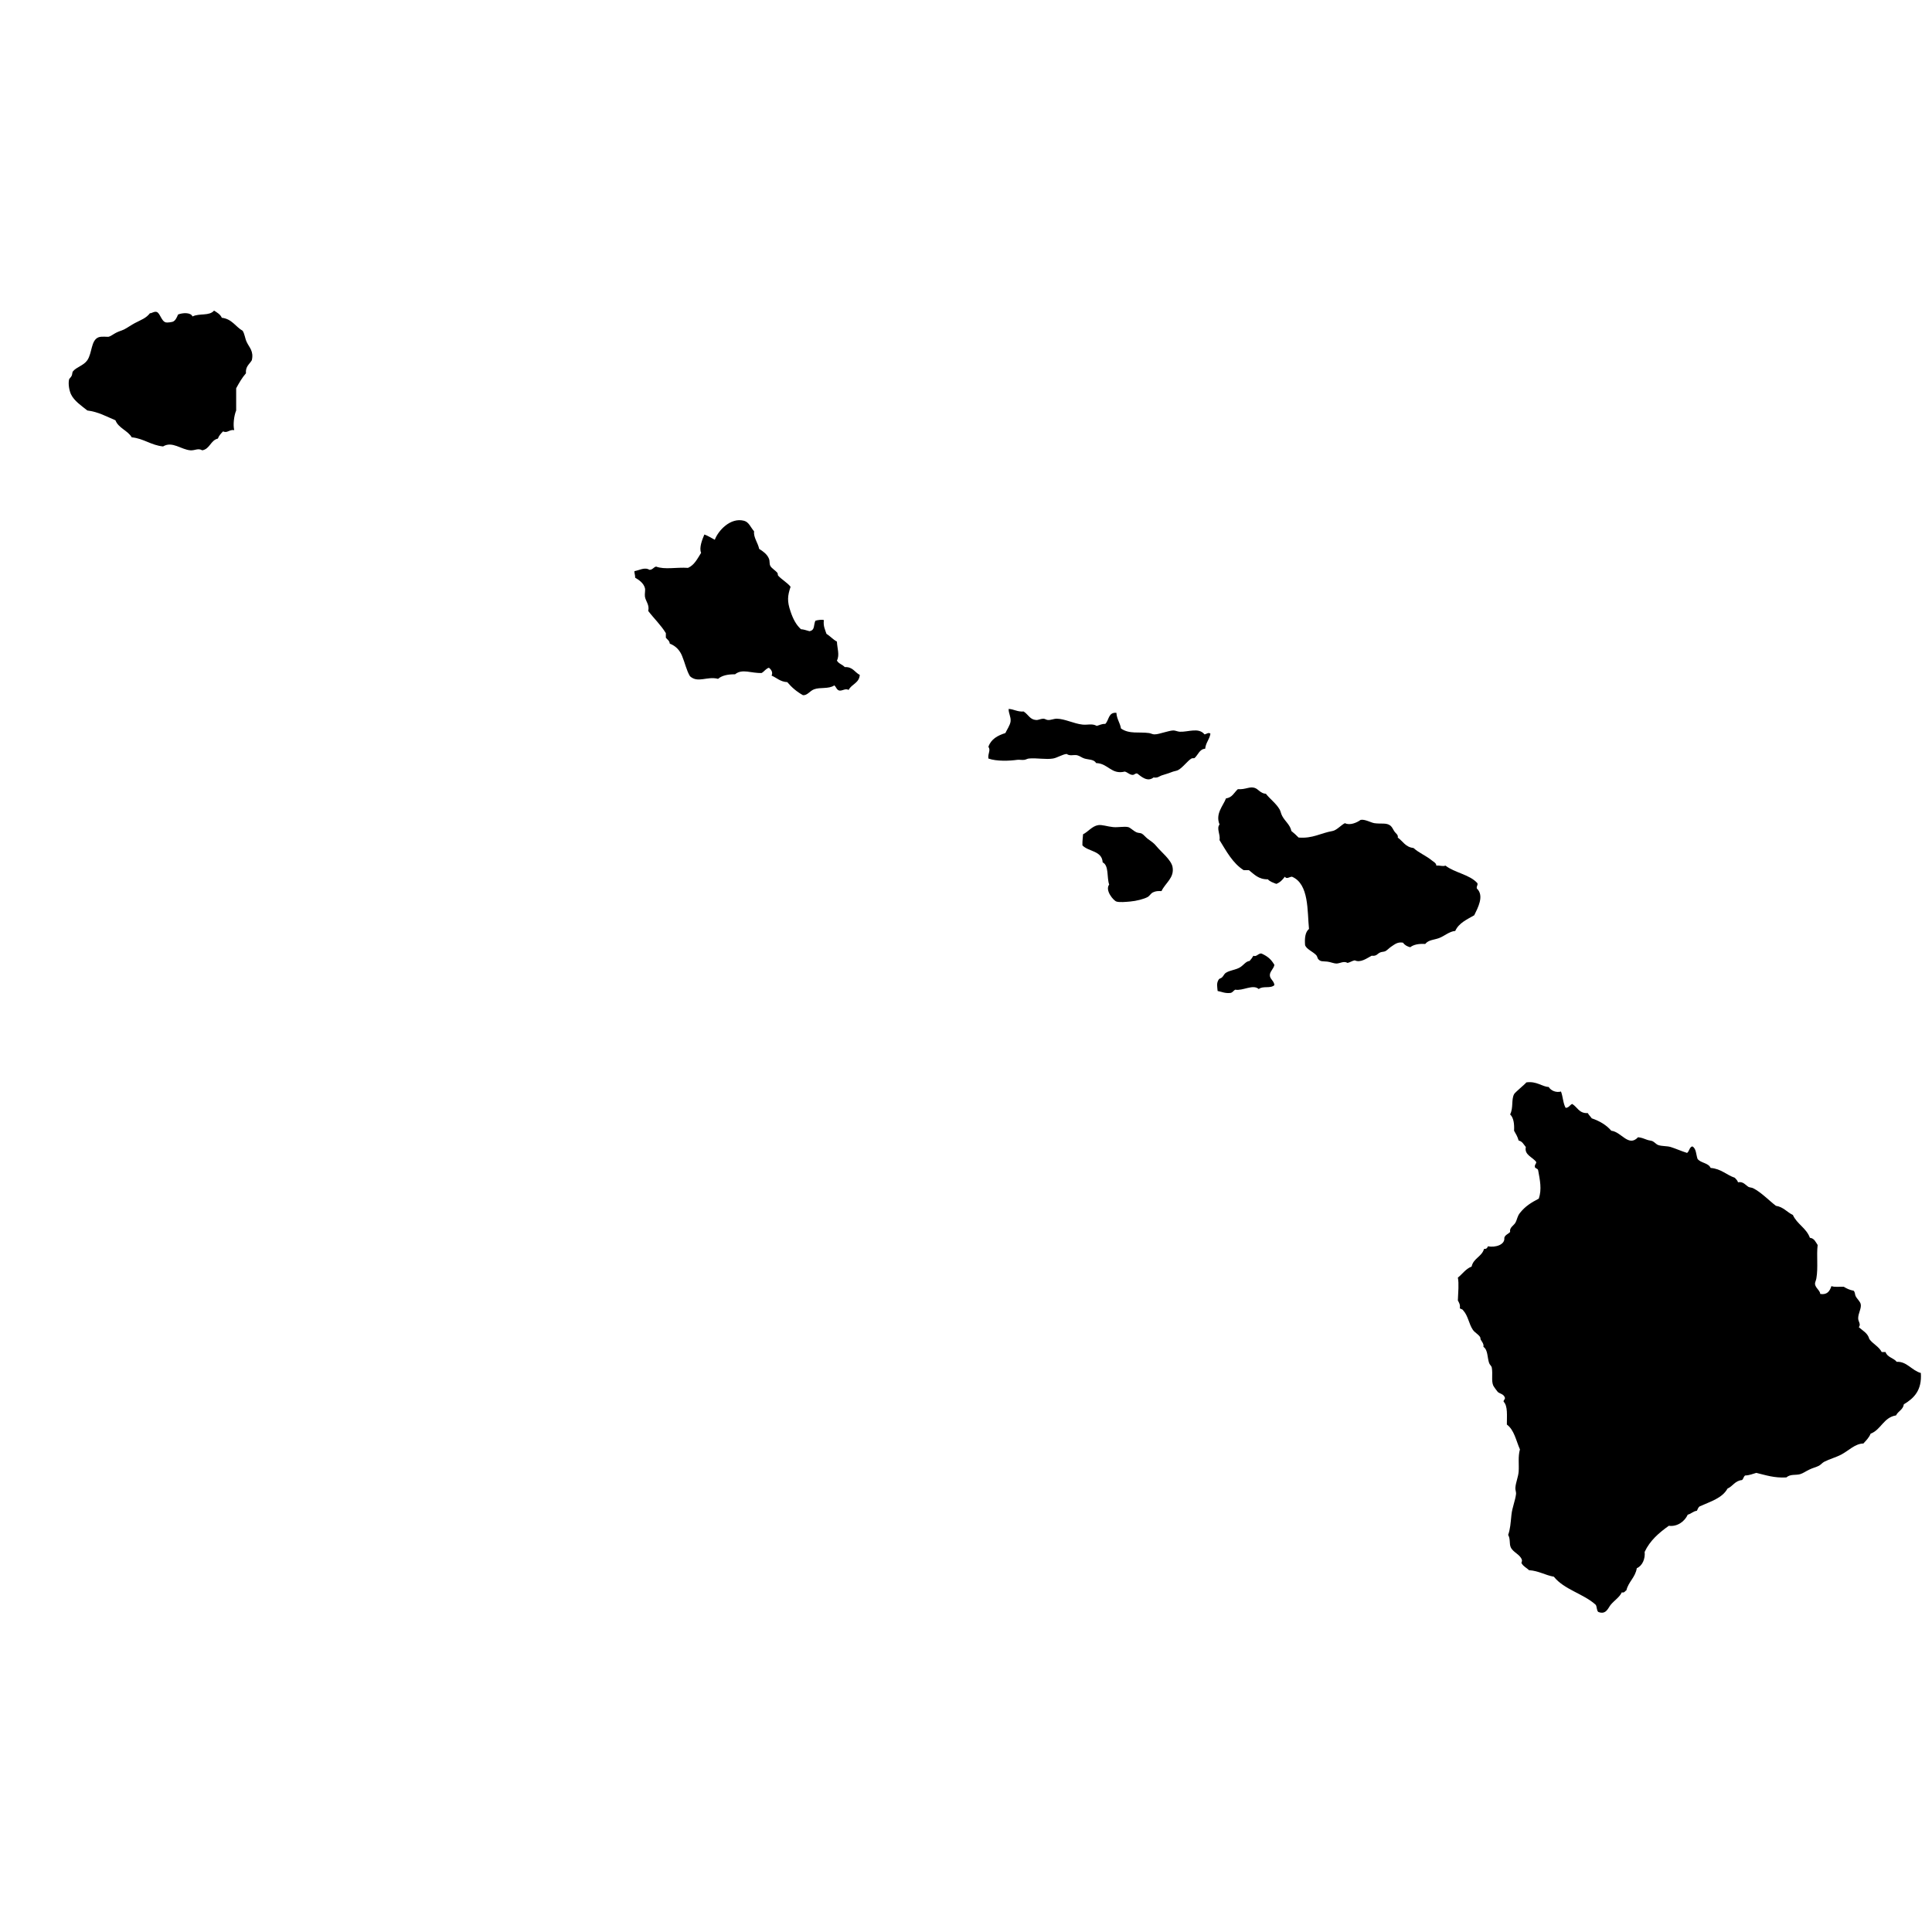
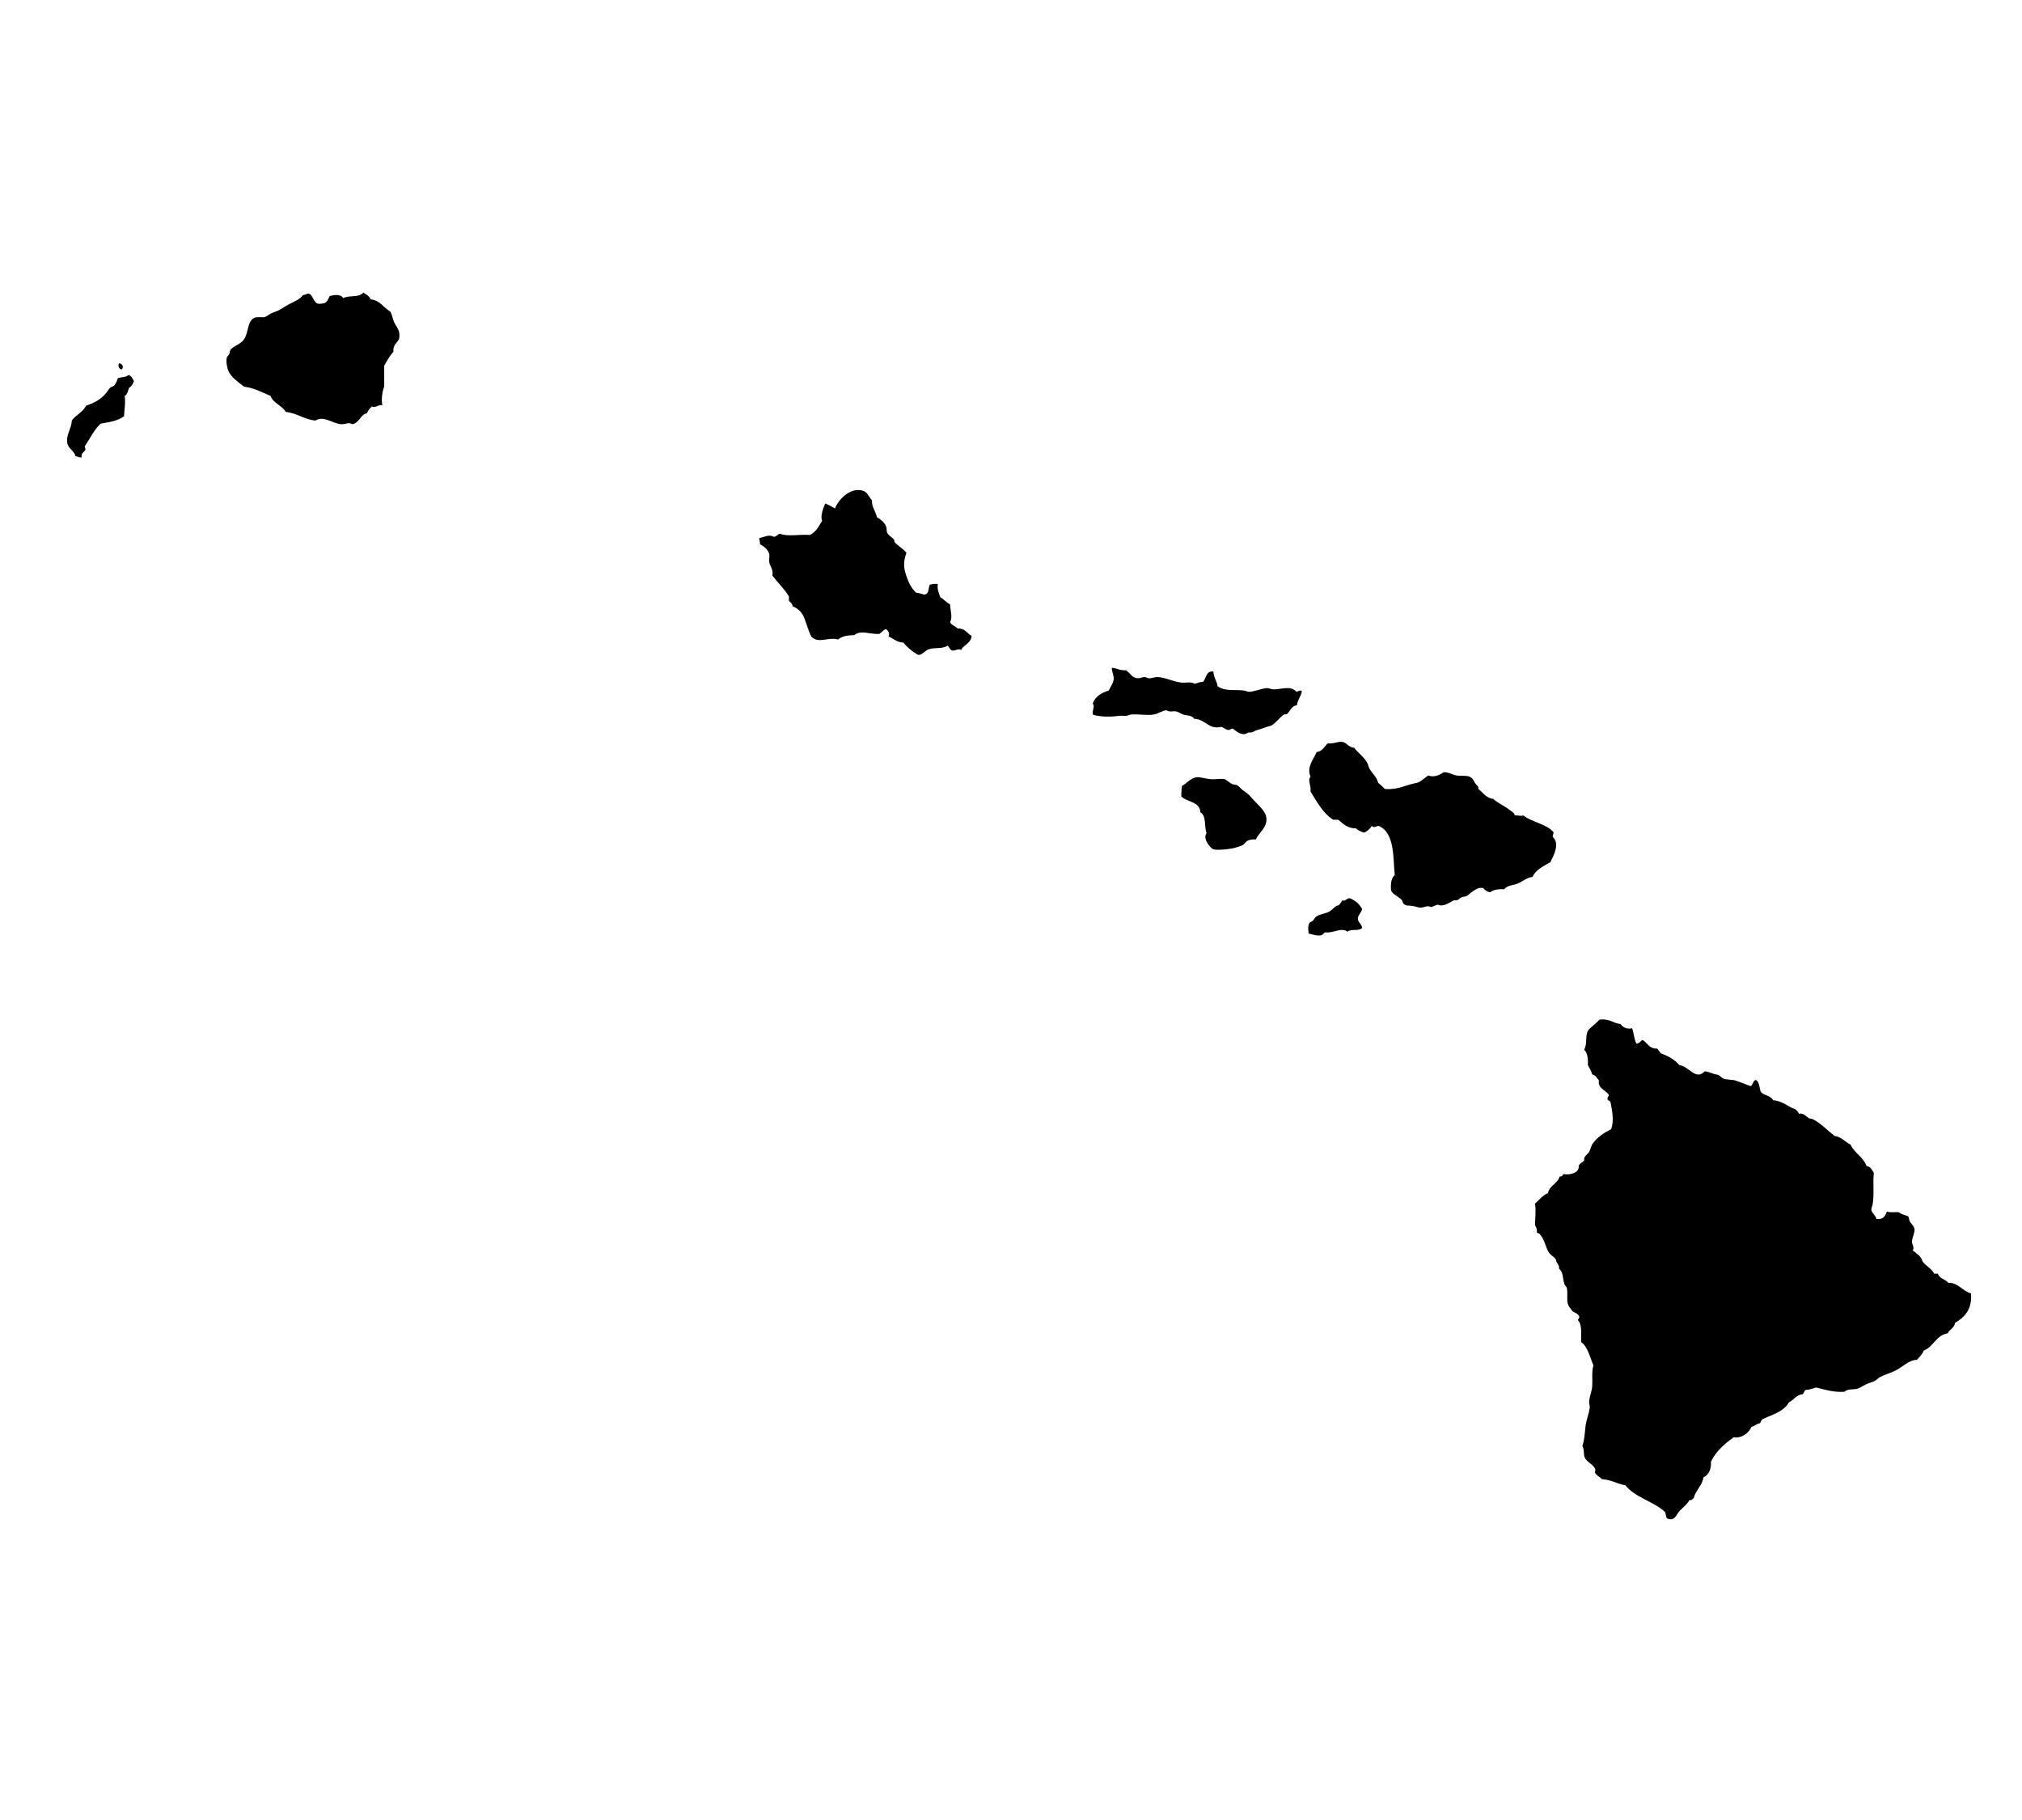
- <svg xmlns="http://www.w3.org/2000/svg" viewBox="110 58 225 225" aria-label="Map of Hawaii">
-   <path d="M120.172,105.804c1.31,0.166,2.229,0.711,3.274,1.142   c0.359,0.929,1.415,1.168,1.894,1.982c1.422,0.147,2.224,0.917,3.651,1.065c1.068-0.658,2.118,0.38,3.192,0.451   c0.513,0.039,0.879-0.289,1.374,0c0.896-0.162,0.962-1.165,1.817-1.366c0.13-0.36,0.371-0.602,0.607-0.841   c0.489,0.248,0.726-0.242,1.298-0.147c-0.153-0.581-0.035-1.672,0.225-2.286c0-0.858,0-1.72,0-2.584   c0.342-0.628,0.69-1.236,1.139-1.746c-0.071-0.814,0.419-1.056,0.684-1.522c0.248-1.074-0.313-1.493-0.602-2.133   c-0.2-0.431-0.206-0.85-0.46-1.292c-0.838-0.475-1.245-1.386-2.431-1.519c-0.177-0.401-0.549-0.614-0.908-0.835   c-0.555,0.658-1.693,0.28-2.508,0.682c-0.206-0.505-1.18-0.434-1.682-0.225c-0.153,0.378-0.324,0.726-0.607,0.835   c-0.07,0.029-0.596,0.139-0.838,0.074c-0.501-0.133-0.66-1.121-1.062-1.215c-0.318-0.077-0.549,0.18-0.767,0.153   c-0.449,0.578-0.974,0.744-1.741,1.142c-0.437,0.221-0.867,0.552-1.292,0.761c-0.271,0.124-0.607,0.212-0.92,0.377   s-0.619,0.404-0.838,0.457c-0.159,0.042-0.844-0.077-1.215,0.074c-0.873,0.366-0.708,1.805-1.286,2.664   c-0.425,0.622-1.269,0.791-1.67,1.292c-0.106,0.121-0.064,0.351-0.159,0.531c-0.13,0.251-0.266,0.266-0.307,0.458   c-0.101,0.563,0.041,1.256,0.229,1.675C118.632,104.692,119.487,105.258,120.172,105.804z" />
+ <svg xmlns="http://www.w3.org/2000/svg" viewBox="90 58 250 225" aria-label="Map of Hawaii">
  <path d="M105.033,103.677c0.324-0.263,0.083-0.755-0.301-0.761   C104.525,103.214,104.738,103.639,105.033,103.677z" />
-   <path d="M99.334,114.399c0.271,0.033,0.442,0.171,0.762,0.154   c-0.101-0.561,0.289-0.625,0.448-0.915c0.064-0.23-0.071-0.28-0.065-0.458c0.644-0.947,1.139-2.05,1.971-2.811   c1.092-0.188,2.076-0.318,2.891-0.911c-0.006-0.555,0.213-1.631,0.077-2.514c0.342-0.165,0.389-0.625,0.536-0.988   c0.295-0.186,0.479-0.481,0.603-0.835c-0.178-0.304-0.277-0.685-0.685-0.761c-0.266,0.286-0.867,0.251-1.292,0.381   c-0.112,0.313-0.23,0.661-0.454,0.911c-0.124,0.142-0.372,0.153-0.531,0.304c-0.153,0.147-0.313,0.431-0.454,0.61   c-0.638,0.793-1.476,1.248-2.514,1.596c-0.371,0.817-1.257,1.121-1.752,1.829c-0.023,1.023-0.785,1.811-0.531,2.888   C98.496,113.485,99.21,113.774,99.334,114.399z" />
+   <path id="kauai" name="Kauai" d="M120.172,105.804c1.31,0.166,2.229,0.711,3.274,1.142   c0.359,0.929,1.415,1.168,1.894,1.982c1.422,0.147,2.224,0.917,3.651,1.065c1.068-0.658,2.118,0.38,3.192,0.451   c0.513,0.039,0.879-0.289,1.374,0c0.896-0.162,0.962-1.165,1.817-1.366c0.13-0.36,0.371-0.602,0.607-0.841   c0.489,0.248,0.726-0.242,1.298-0.147c-0.153-0.581-0.035-1.672,0.225-2.286c0-0.858,0-1.72,0-2.584   c0.342-0.628,0.69-1.236,1.139-1.746c-0.071-0.814,0.419-1.056,0.684-1.522c0.248-1.074-0.313-1.493-0.602-2.133   c-0.2-0.431-0.206-0.85-0.46-1.292c-0.838-0.475-1.245-1.386-2.431-1.519c-0.177-0.401-0.549-0.614-0.908-0.835   c-0.555,0.658-1.693,0.28-2.508,0.682c-0.206-0.505-1.18-0.434-1.682-0.225c-0.153,0.378-0.324,0.726-0.607,0.835   c-0.07,0.029-0.596,0.139-0.838,0.074c-0.501-0.133-0.66-1.121-1.062-1.215c-0.318-0.077-0.549,0.18-0.767,0.153   c-0.449,0.578-0.974,0.744-1.741,1.142c-0.437,0.221-0.867,0.552-1.292,0.761c-0.271,0.124-0.607,0.212-0.92,0.377   s-0.619,0.404-0.838,0.457c-0.159,0.042-0.844-0.077-1.215,0.074c-0.873,0.366-0.708,1.805-1.286,2.664   c-0.425,0.622-1.269,0.791-1.67,1.292c-0.106,0.121-0.064,0.351-0.159,0.531c-0.13,0.251-0.266,0.266-0.307,0.458   c-0.101,0.563,0.041,1.256,0.229,1.675C118.632,104.692,119.487,105.258,120.172,105.804z" />
+   <path id="niihau" name="Niihau" d="M99.334,114.399c0.271,0.033,0.442,0.171,0.762,0.154   c-0.101-0.561,0.289-0.625,0.448-0.915c0.064-0.23-0.071-0.28-0.065-0.458c0.644-0.947,1.139-2.05,1.971-2.811   c1.092-0.188,2.076-0.318,2.891-0.911c-0.006-0.555,0.213-1.631,0.077-2.514c0.342-0.165,0.389-0.625,0.536-0.988   c0.295-0.186,0.479-0.481,0.603-0.835c-0.178-0.304-0.277-0.685-0.685-0.761c-0.266,0.286-0.867,0.251-1.292,0.381   c-0.112,0.313-0.23,0.661-0.454,0.911c-0.124,0.142-0.372,0.153-0.531,0.304c-0.153,0.147-0.313,0.431-0.454,0.61   c-0.638,0.793-1.476,1.248-2.514,1.596c-0.371,0.817-1.257,1.121-1.752,1.829c-0.023,1.023-0.785,1.811-0.531,2.888   C98.496,113.485,99.21,113.774,99.334,114.399z" />
  <path id="oahu" name="Oahu" d="M190.129,124.134c-1.368-0.094-2.702,0.233-3.723-0.15   c-0.307,0.077-0.39,0.375-0.767,0.378c-0.561-0.351-1.187,0.059-1.752,0.153c-0.03,0.188,0.1,0.486,0.082,0.761   c0.431,0.254,0.985,0.623,1.139,1.212c0.071,0.26-0.047,0.655,0,0.994c0.089,0.558,0.555,0.956,0.384,1.669   c0.666,0.876,1.469,1.628,2.053,2.584c0,0.18,0,0.357,0,0.531c0.165,0.218,0.425,0.336,0.454,0.69   c0.714,0.271,1.18,0.791,1.439,1.442c0.325,0.776,0.514,1.693,0.915,2.354c0.926,0.846,2.012-0.036,3.274,0.307   c0.442-0.393,1.132-0.537,1.976-0.531c0.855-0.693,1.882-0.095,3.115-0.154c0.295-0.188,0.472-0.499,0.832-0.61   c0.242,0.188,0.501,0.531,0.307,0.915c0.607,0.259,1.009,0.72,1.829,0.761c0.507,0.608,1.109,1.121,1.829,1.522   c0.524,0.035,0.784-0.496,1.292-0.685c0.72-0.271,1.681-0.003,2.359-0.457c0.219,0.18,0.266,0.542,0.602,0.607   c0.407,0.018,0.685-0.283,1.063-0.077c0.336-0.678,1.232-0.793,1.298-1.75c-0.59-0.301-0.814-0.958-1.746-0.911   c-0.266-0.295-0.727-0.396-0.915-0.761c0.343-0.643,0.023-1.469,0-2.207c-0.46-0.245-0.784-0.637-1.221-0.908   c-0.147-0.481-0.39-0.873-0.301-1.596c-0.172-0.08-0.744-0.015-0.985,0.074c-0.236,0.484-0.018,1.095-0.69,1.218   c-0.401-0.103-0.667-0.215-0.991-0.23c-0.561-0.507-0.921-1.194-1.21-2.056c-0.424-1.219-0.348-1.847,0-2.888   c-0.371-0.475-1.009-0.82-1.445-1.292c-0.059-0.056-0.035-0.248-0.076-0.307c-0.236-0.313-0.69-0.543-0.838-0.835   c-0.13-0.248-0.041-0.548-0.159-0.834c-0.213-0.54-0.737-0.891-1.139-1.142c-0.147-0.717-0.679-1.342-0.596-2.053   c-0.401-0.457-0.596-1.065-1.15-1.218c-1.604-0.439-3.045,1.168-3.422,2.207c-0.401-0.204-0.755-0.452-1.216-0.611   c-0.241,0.566-0.637,1.555-0.377,2.133C191.227,123.048,190.884,123.798,190.129,124.134z" />
  <path id="molokai" name="Molokai" d="M225.107,146.337c0.962,0.348,2.479,0.277,3.352,0.154   c0.247-0.036,0.572,0.041,0.838,0c0.194-0.03,0.348-0.136,0.524-0.154c0.95-0.085,1.971,0.142,2.814,0   c0.478-0.077,1.133-0.504,1.593-0.531c0.36,0.277,0.82,0.062,1.222,0.15c0.295,0.068,0.554,0.298,0.843,0.38   c0.502,0.151,1.109,0.083,1.363,0.531c1.404,0.035,1.758,1.375,3.339,0.991c0.325,0.085,0.49,0.327,0.838,0.38   c0.307,0.047,0.313-0.201,0.613-0.153c0.461,0.357,1.192,1.026,1.895,0.457c0.501,0.083,0.666-0.139,0.926-0.23   c0.508-0.171,0.755-0.221,1.139-0.377c0.266-0.115,0.584-0.15,0.755-0.23c0.537-0.254,1.162-1.13,1.599-1.369   c0.147-0.077,0.277,0.015,0.378-0.074c0.396-0.36,0.566-1.032,1.216-1.064c0.07-0.717,0.501-1.074,0.613-1.75   c-0.225-0.207-0.46,0.053-0.69,0.077c-0.685-0.844-1.899-0.259-2.885-0.307c-0.254-0.012-0.525-0.162-0.761-0.15   c-0.319,0.009-0.726,0.15-1.068,0.227c-0.377,0.085-0.749,0.236-1.139,0.23c-0.2-0.003-0.413-0.127-0.602-0.153   c-1.15-0.162-2.307,0.15-3.274-0.534c-0.112-0.682-0.489-1.08-0.531-1.823c-0.955-0.094-0.855,0.876-1.298,1.292   c-0.425-0.018-0.66,0.147-0.991,0.23c-0.542-0.307-1.067-0.085-1.669-0.153c-1.021-0.115-2.029-0.661-2.968-0.684   c-0.359-0.009-0.72,0.183-1.062,0.15c-0.207-0.018-0.331-0.156-0.531-0.15c-0.318,0.009-0.561,0.171-0.838,0.15   c-0.726-0.05-0.867-0.608-1.445-0.988c-0.737,0.05-1.104-0.26-1.746-0.304c-0.035,0.472,0.277,0.911,0.224,1.442   c-0.035,0.431-0.472,1.053-0.607,1.372c-0.902,0.283-1.67,0.705-1.977,1.599C225.408,145.408,225.031,145.715,225.107,146.337z" />
  <path id="maui" name="Maui" d="M282.063,160.862c-0.896-1.023-2.643-1.207-3.723-2.053   c-0.366,0.129-0.584-0.044-1.067,0c0.012-0.292-0.349-0.458-0.531-0.611c-0.69-0.563-1.481-0.858-2.13-1.442   c-0.92-0.091-1.239-0.791-1.829-1.215c0.077-0.319-0.224-0.472-0.371-0.685c-0.147-0.203-0.277-0.534-0.467-0.687   c-0.466-0.39-1.079-0.183-1.894-0.304c-0.39-0.059-1.109-0.49-1.599-0.378c-0.419,0.313-1.245,0.676-1.823,0.378   c-0.437,0.209-0.955,0.829-1.445,0.914c-1.381,0.242-2.313,0.897-3.952,0.761c-0.26-0.274-0.543-0.522-0.838-0.761   c-0.136-0.714-0.75-1.142-1.068-1.749c-0.147-0.269-0.177-0.546-0.301-0.761c-0.419-0.72-1.098-1.188-1.599-1.826   c-0.625-0.033-0.873-0.54-1.292-0.682c-0.602-0.207-1.05,0.209-1.977,0.147c-0.431,0.384-0.643,0.982-1.374,1.068   c-0.337,0.876-1.269,1.793-0.756,3.042c-0.383,0.475,0.118,1.136,0,1.823c0.803,1.301,1.528,2.679,2.809,3.499   c0.206,0,0.413,0,0.613,0c0.613,0.475,1.104,1.08,2.207,1.065c0.235,0.269,0.619,0.392,0.984,0.531   c0.443-0.165,0.732-0.486,0.991-0.834c0.213,0.327,0.531,0.006,0.832,0c2.012,0.843,1.771,4.023,1.982,6.083   c-0.431,0.354-0.525,1.05-0.454,1.902c0.188,0.469,0.885,0.726,1.292,1.142c0.13,0.136,0.147,0.357,0.224,0.454   c0.289,0.342,0.52,0.245,1.074,0.307c0.359,0.041,0.803,0.23,1.056,0.224c0.431-0.006,0.85-0.336,1.298-0.074   c0.313-0.065,0.514-0.239,0.838-0.301c0.673,0.327,1.428-0.254,1.971-0.537c0.59,0.074,0.637-0.227,0.991-0.38   c0.2-0.088,0.437-0.065,0.607-0.15c0.219-0.115,0.472-0.396,0.685-0.531c0.425-0.277,0.737-0.569,1.368-0.457   c0.184,0.271,0.473,0.439,0.838,0.531c0.396-0.31,0.991-0.428,1.747-0.38c0.383-0.487,1.038-0.475,1.599-0.682   c0.648-0.239,1.191-0.778,1.899-0.837c0.419-0.929,1.356-1.328,2.212-1.826c0.407-0.846,1.204-2.268,0.301-3.118   C281.933,161.189,282.115,161.145,282.063,160.862z" />
  <path id="lanai" name="Lanai" d="M240.016,162.992c0.366,0.121,1.139,0.039,1.6,0   c0.72-0.062,1.622-0.292,2.047-0.531c0.236-0.136,0.359-0.419,0.613-0.537c0.36-0.165,0.578-0.159,0.991-0.147   c0.454-0.961,1.522-1.546,1.286-2.814c-0.147-0.817-1.351-1.773-1.829-2.36c-0.395-0.484-0.549-0.525-1.062-0.915   c-0.266-0.204-0.472-0.487-0.685-0.604c-0.159-0.092-0.396-0.059-0.613-0.151c-0.407-0.186-0.726-0.554-0.979-0.61   c-0.478-0.104-1.15,0.056-1.752,0c-0.661-0.062-1.298-0.304-1.746-0.227c-0.708,0.115-1.192,0.799-1.753,1.062   c-0.012,0.333-0.094,0.743-0.076,1.292c0.696,0.749,2.283,0.604,2.359,1.982c0.749,0.36,0.467,1.761,0.756,2.584   C238.659,161.694,239.68,162.883,240.016,162.992z" />
  <path id="kahoolawe" name="Kahoolawe" d="M251.804,173.41c0.489,0.089,0.861,0.304,1.51,0.225   c0.254-0.056,0.337-0.274,0.537-0.378c0.879,0.174,2.064-0.678,2.743-0.074c0.508-0.407,1.346-0.015,1.823-0.457   c-0.041-0.504-0.525-0.693-0.531-1.142c-0.012-0.448,0.442-0.74,0.531-1.215c-0.378-0.637-0.755-0.971-1.445-1.295   c-0.36-0.171-0.632,0.431-0.997,0.227c-0.13,0.218-0.277,0.428-0.448,0.611c-0.454,0.044-0.69,0.496-1.139,0.758   c-0.484,0.286-1.127,0.316-1.604,0.611c-0.236,0.147-0.271,0.357-0.455,0.531c-0.13,0.133-0.313,0.142-0.377,0.23   C251.626,172.505,251.774,172.956,251.804,173.41z" />
  <path id="hawaii" name="Hawaii" d="M307.69,192.953c-0.171-0.507-0.147-1.221-0.607-1.445   c-0.354,0.104-0.337,0.575-0.608,0.761c-0.684-0.215-1.38-0.528-1.905-0.688c-0.442-0.133-0.991-0.074-1.445-0.227   c-0.26-0.091-0.442-0.351-0.679-0.457c-0.153-0.065-0.437-0.083-0.607-0.15c-0.401-0.151-0.685-0.269-1.073-0.304   c-1.109,1.189-1.936-0.634-3.115-0.758c-0.572-0.667-1.352-1.13-2.277-1.445c-0.147-0.212-0.33-0.372-0.46-0.608   c-1.026,0.056-1.21-0.714-1.823-1.068c-0.277,0.13-0.372,0.439-0.755,0.458c-0.301-0.511-0.313-1.31-0.543-1.903   c-0.584,0.162-1.186-0.118-1.434-0.531c-0.785-0.033-1.381-0.699-2.596-0.534c-0.242,0.289-1.334,1.165-1.434,1.372   c-0.343,0.658-0.06,1.578-0.46,2.357c0.4,0.38,0.501,1.074,0.46,1.903c0.2,0.351,0.413,0.693,0.53,1.139   c0.438,0.094,0.591,0.466,0.838,0.758c-0.206,0.929,0.82,1.177,1.216,1.752c-0.012,0.25-0.219,0.289-0.153,0.607   c0.088,0.159,0.359,0.147,0.377,0.377c0.201,1.098,0.442,2.186,0.071,3.271c-0.908,0.478-1.563,0.876-2.2,1.673   c-0.319,0.401-0.313,0.767-0.531,1.145c-0.201,0.333-0.714,0.56-0.607,1.062c-0.213,0.248-0.585,0.331-0.679,0.685   c0.101,0.808-1.032,1.156-1.912,0.991c-0.059,0.186-0.171,0.327-0.448,0.301c-0.259,0.912-1.244,1.091-1.445,2.053   c-0.696,0.274-1.067,0.867-1.604,1.292c0.142,0.693,0.035,1.731,0,2.664c0.136,0.248,0.295,0.475,0.23,0.912   c0.117,0.091,0.313,0.094,0.383,0.23c0.603,0.667,0.661,1.581,1.139,2.28c0.219,0.315,0.62,0.499,0.838,0.834   c0.047,0.083,0.041,0.251,0.071,0.304c0.136,0.227,0.395,0.516,0.313,0.834c0.543,0.363,0.437,1.239,0.672,1.903   c0.083,0.218,0.277,0.315,0.308,0.534c0.13,0.755-0.071,1.475,0.159,2.056c0.047,0.121,0.472,0.699,0.53,0.755   c0.219,0.218,0.708,0.23,0.838,0.688c0.023,0.224-0.177,0.233-0.153,0.454c0.508,0.504,0.372,1.658,0.378,2.664   c0.855,0.616,1.073,1.873,1.522,2.891c-0.242,0.873-0.089,1.74-0.148,2.584c-0.047,0.64-0.342,1.263-0.383,1.903   c-0.018,0.224,0.094,0.463,0.082,0.681c-0.088,0.791-0.448,1.593-0.536,2.434c-0.112,1.05-0.13,1.614-0.384,2.357   c0.283,0.507,0.106,1.012,0.301,1.445c0.283,0.608,1.074,0.811,1.292,1.445c0.071,0.263-0.136,0.322,0,0.458   c0.2,0.339,0.566,0.496,0.838,0.761c1.139,0.077,1.858,0.575,2.891,0.761c1.204,1.51,3.451,1.974,4.873,3.269   c0.153,0.218,0.095,0.661,0.301,0.834c0.921,0.366,1.15-0.483,1.445-0.834c0.413-0.501,1.033-0.882,1.292-1.446   c0.337,0.077,0.349-0.156,0.531-0.23c0.248-1.018,1.038-1.499,1.216-2.584c0.66-0.292,0.996-1.097,0.914-1.899   c0.619-1.331,1.676-2.227,2.814-3.042c1.003,0.136,1.858-0.522,2.206-1.295c0.407-0.097,0.619-0.395,1.062-0.454   c0.112-0.189,0.153-0.452,0.384-0.534c1.203-0.545,2.566-0.929,3.186-2.05c0.626-0.274,0.861-0.915,1.682-0.991   c0.177-0.13,0.183-0.422,0.372-0.534c0.519-0.015,0.873-0.191,1.298-0.304c1.091,0.26,2.076,0.611,3.498,0.531   c0.478-0.416,1.068-0.233,1.599-0.378c0.331-0.091,0.696-0.357,1.068-0.531c0.365-0.186,0.826-0.289,1.139-0.458   c0.224-0.124,0.383-0.342,0.607-0.457c0.637-0.327,1.351-0.507,1.977-0.835c0.885-0.466,1.61-1.277,2.584-1.292   c0.307-0.351,0.654-0.664,0.838-1.142c1.232-0.469,1.498-1.896,2.967-2.132c0.23-0.501,0.814-0.646,0.903-1.289   c1.18-0.705,2.123-1.631,1.981-3.649c-1.05-0.283-1.646-1.375-2.808-1.298c-0.349-0.46-1.104-0.52-1.298-1.139   c-0.153,0-0.301,0-0.448,0c-0.337-0.661-1.039-0.944-1.445-1.52c-0.178-0.684-0.762-0.967-1.222-1.372   c0.283-0.386-0.089-0.646-0.076-1.062c0.006-0.554,0.383-1.129,0.301-1.596c-0.054-0.348-0.461-0.655-0.608-0.988   c-0.094-0.227-0.035-0.401-0.224-0.607c-0.46-0.083-0.814-0.254-1.145-0.46c-0.479-0.021-1.08,0.067-1.439-0.077   c-0.207,0.625-0.525,1.036-1.298,0.915c-0.042-0.425-0.543-0.678-0.614-1.142c-0.018-0.221,0.112-0.389,0.16-0.684   c0.218-1.269,0-2.646,0.147-3.876c-0.236-0.342-0.384-0.782-0.903-0.838c-0.413-1.142-1.504-1.593-1.982-2.661   c-0.695-0.325-1.097-0.932-1.976-1.065c-0.879-0.679-1.711-1.575-2.661-2.053c-0.159-0.08-0.396-0.071-0.537-0.153   c-0.307-0.183-0.631-0.669-1.215-0.531c-0.065-0.242-0.242-0.366-0.378-0.531c-0.985-0.333-1.593-1.05-2.813-1.142   C308.959,193.407,308.044,193.46,307.69,192.953z" />
</svg>
